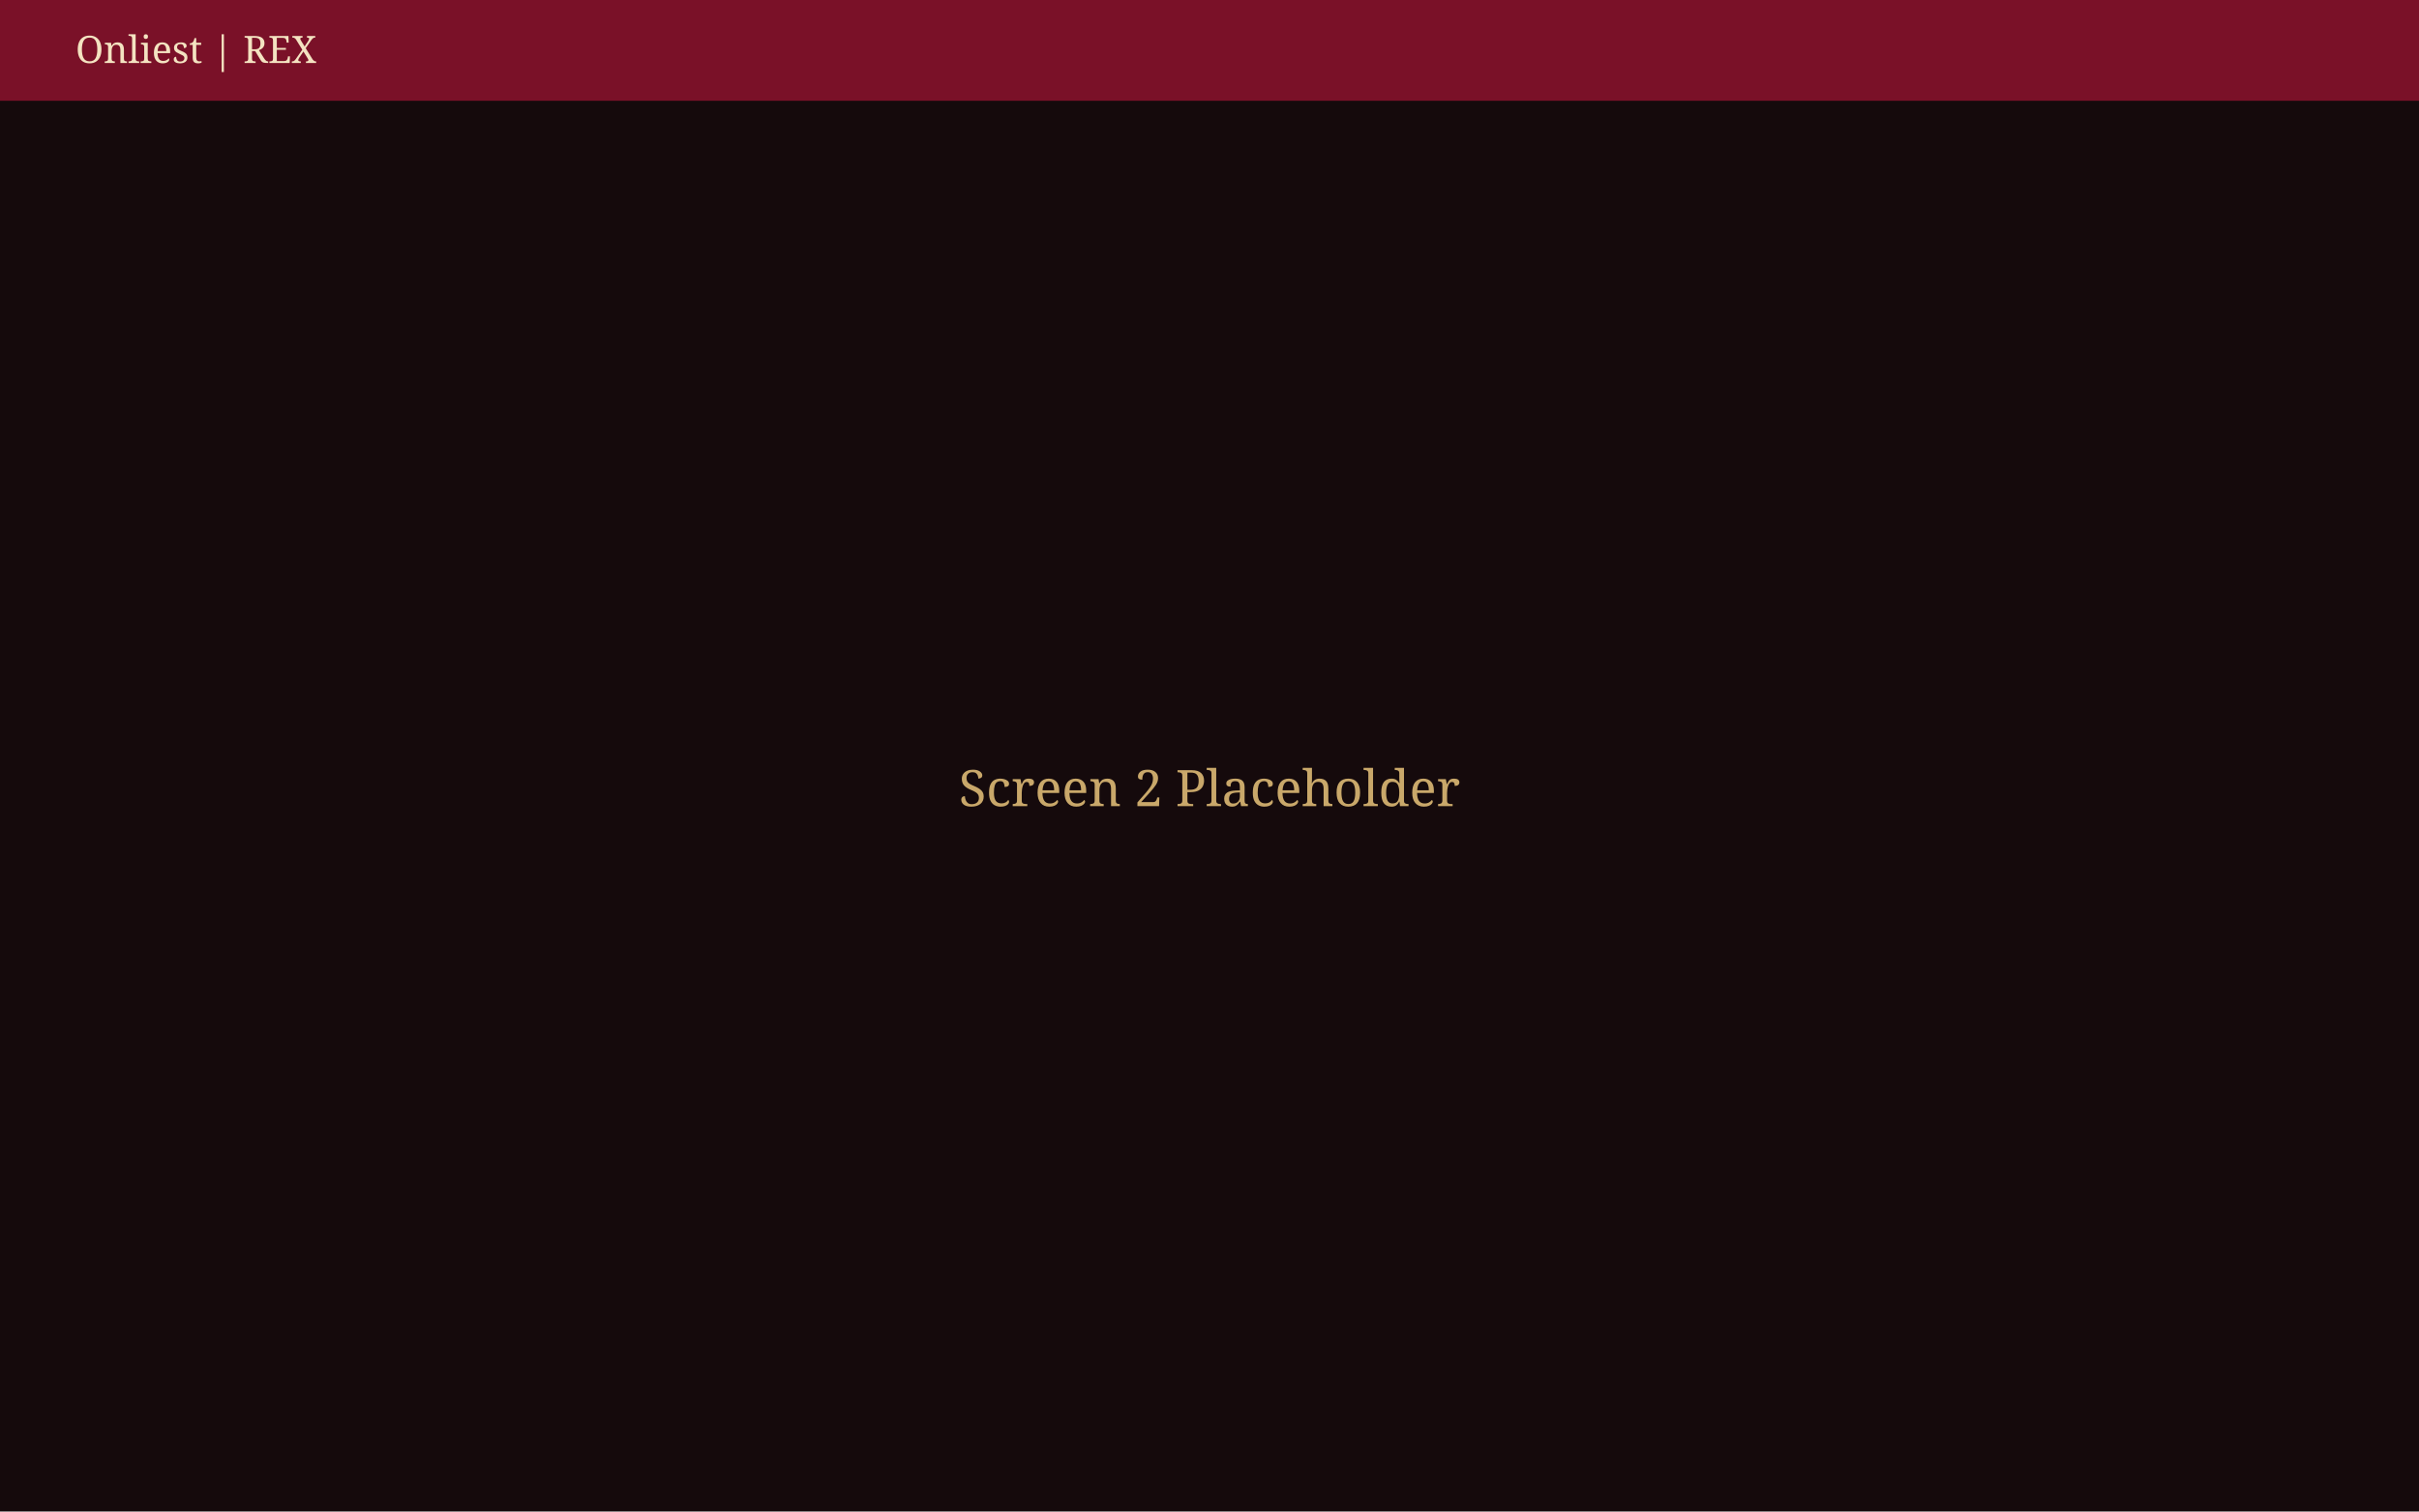
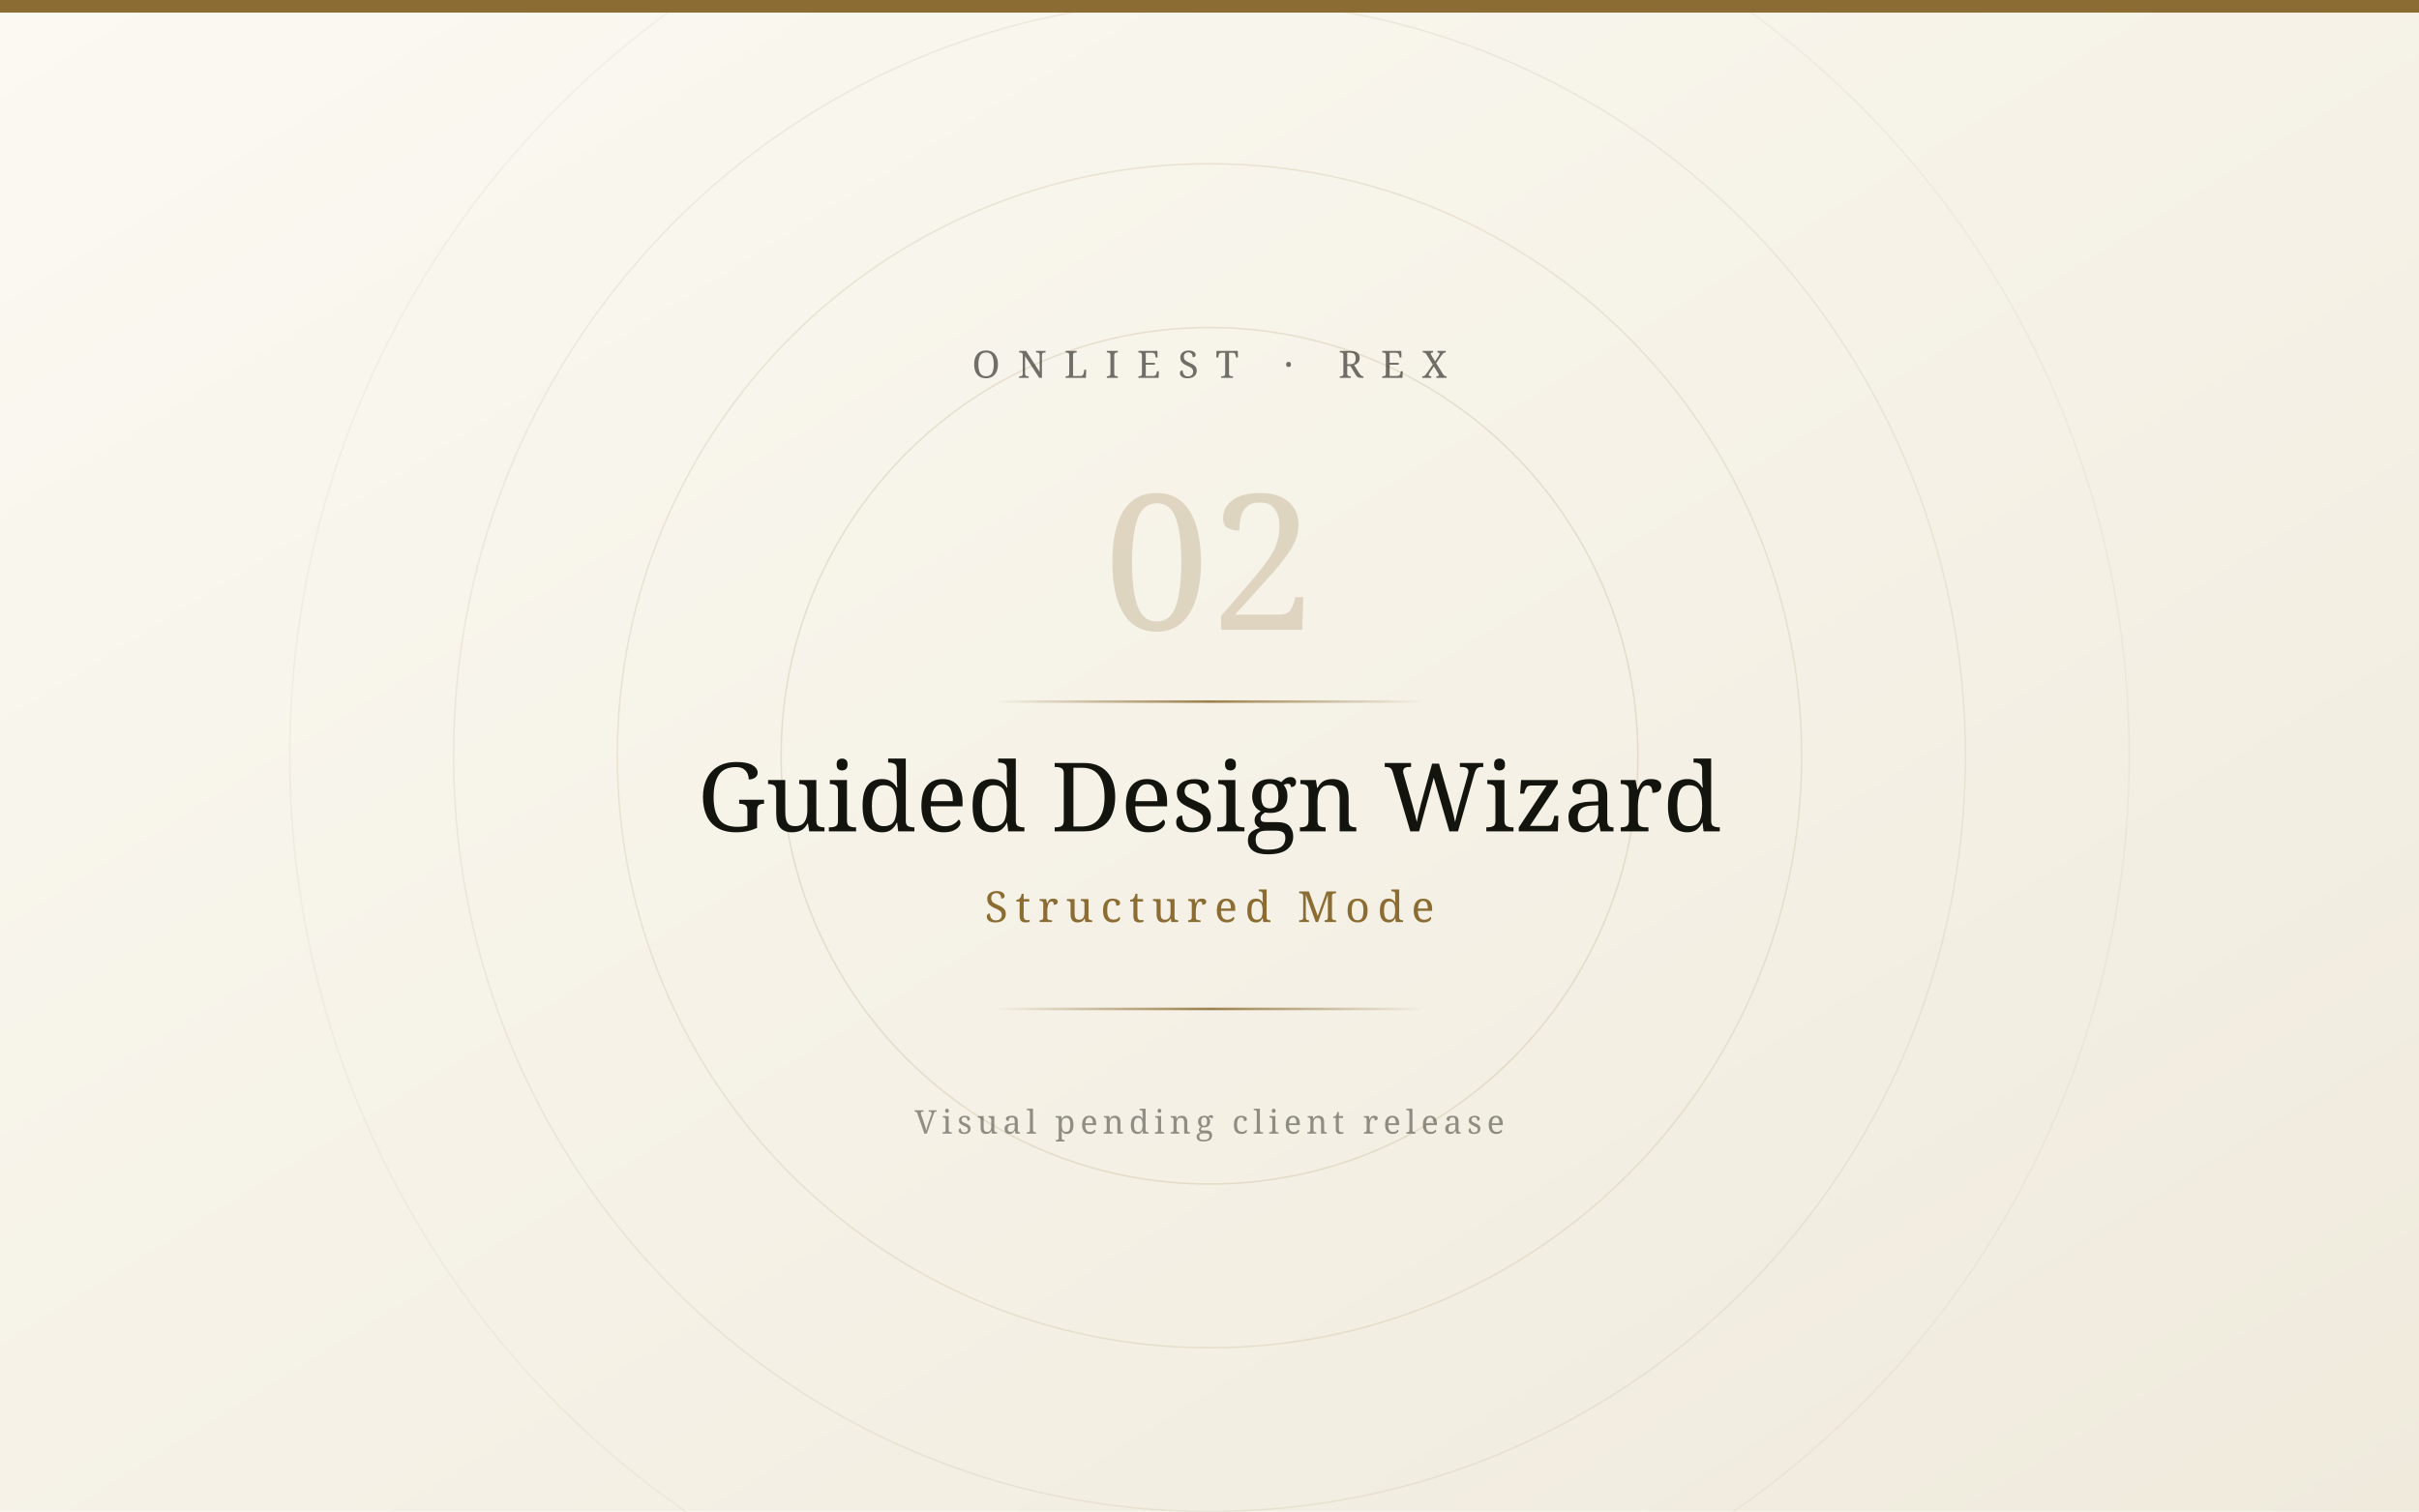
- <svg xmlns="http://www.w3.org/2000/svg" width="1920" height="1200" viewBox="0 0 1920 1200">
-   <rect width="1920" height="1200" fill="#150a0c" />
-   <rect x="0" y="0" width="1920" height="80" fill="#7a1128" />
-   <text x="60" y="50" font-family="Georgia, serif" font-size="30" fill="#f4e3c1">Onliest | REX</text>
-   <text x="960" y="640" font-family="Georgia, serif" font-size="40" fill="#c9a86a" text-anchor="middle">Screen 2 Placeholder</text>
+ <svg xmlns="http://www.w3.org/2000/svg" width="1920" height="1200" viewBox="0 0 1920 1200" role="img">
+   <defs>
+     <linearGradient id="g" x1="0" y1="0" x2="1" y2="1">
+       <stop offset="0%" stop-color="#FBF9F2" />
+       <stop offset="55%" stop-color="#F5F1E6" />
+       <stop offset="100%" stop-color="#EFEADC" />
+     </linearGradient>
+     <linearGradient id="rule" x1="0" y1="0" x2="1" y2="0">
+       <stop offset="0%" stop-color="#8B6C32" stop-opacity="0" />
+       <stop offset="50%" stop-color="#8B6C32" stop-opacity="0.85" />
+       <stop offset="100%" stop-color="#8B6C32" stop-opacity="0" />
+     </linearGradient>
+   </defs>
+   <rect width="1920" height="1200" fill="url(#g)" />
+   <circle cx="960" cy="600" r="340" fill="none" stroke="#8B6C32" stroke-opacity="0.16" stroke-width="1.2" />
+   <circle cx="960" cy="600" r="470" fill="none" stroke="#8B6C32" stroke-opacity="0.13" stroke-width="1.2" />
+   <circle cx="960" cy="600" r="600" fill="none" stroke="#8B6C32" stroke-opacity="0.10" stroke-width="1.2" />
+   <circle cx="960" cy="600" r="730" fill="none" stroke="#8B6C32" stroke-opacity="0.07" stroke-width="1.2" />
+   <rect x="0" y="0" width="1920" height="10" fill="#8B6C32" />
+   <text x="960" y="300" font-family="Georgia, serif" font-size="30" letter-spacing="14" fill="#14140F" fill-opacity="0.6" text-anchor="middle">ONLIEST · REX</text>
+   <text x="960" y="500" font-family="Georgia, serif" font-size="150" fill="#8B6C32" fill-opacity="0.22" text-anchor="middle">02</text>
+   <rect x="790" y="556" width="340" height="2" fill="url(#rule)" />
+   <text x="960" y="660" font-family="Georgia, serif" font-size="76" fill="#14140F" text-anchor="middle">Guided Design Wizard</text>
+   <text x="960" y="732" font-family="Georgia, serif" font-size="34" letter-spacing="6" fill="#8B6C32" text-anchor="middle">Structured Mode</text>
+   <rect x="790" y="800" width="340" height="2" fill="url(#rule)" />
+   <text x="960" y="900" font-family="Georgia, serif" font-size="26" letter-spacing="4" fill="#14140F" fill-opacity="0.45" text-anchor="middle">Visual pending client release</text>
</svg>
